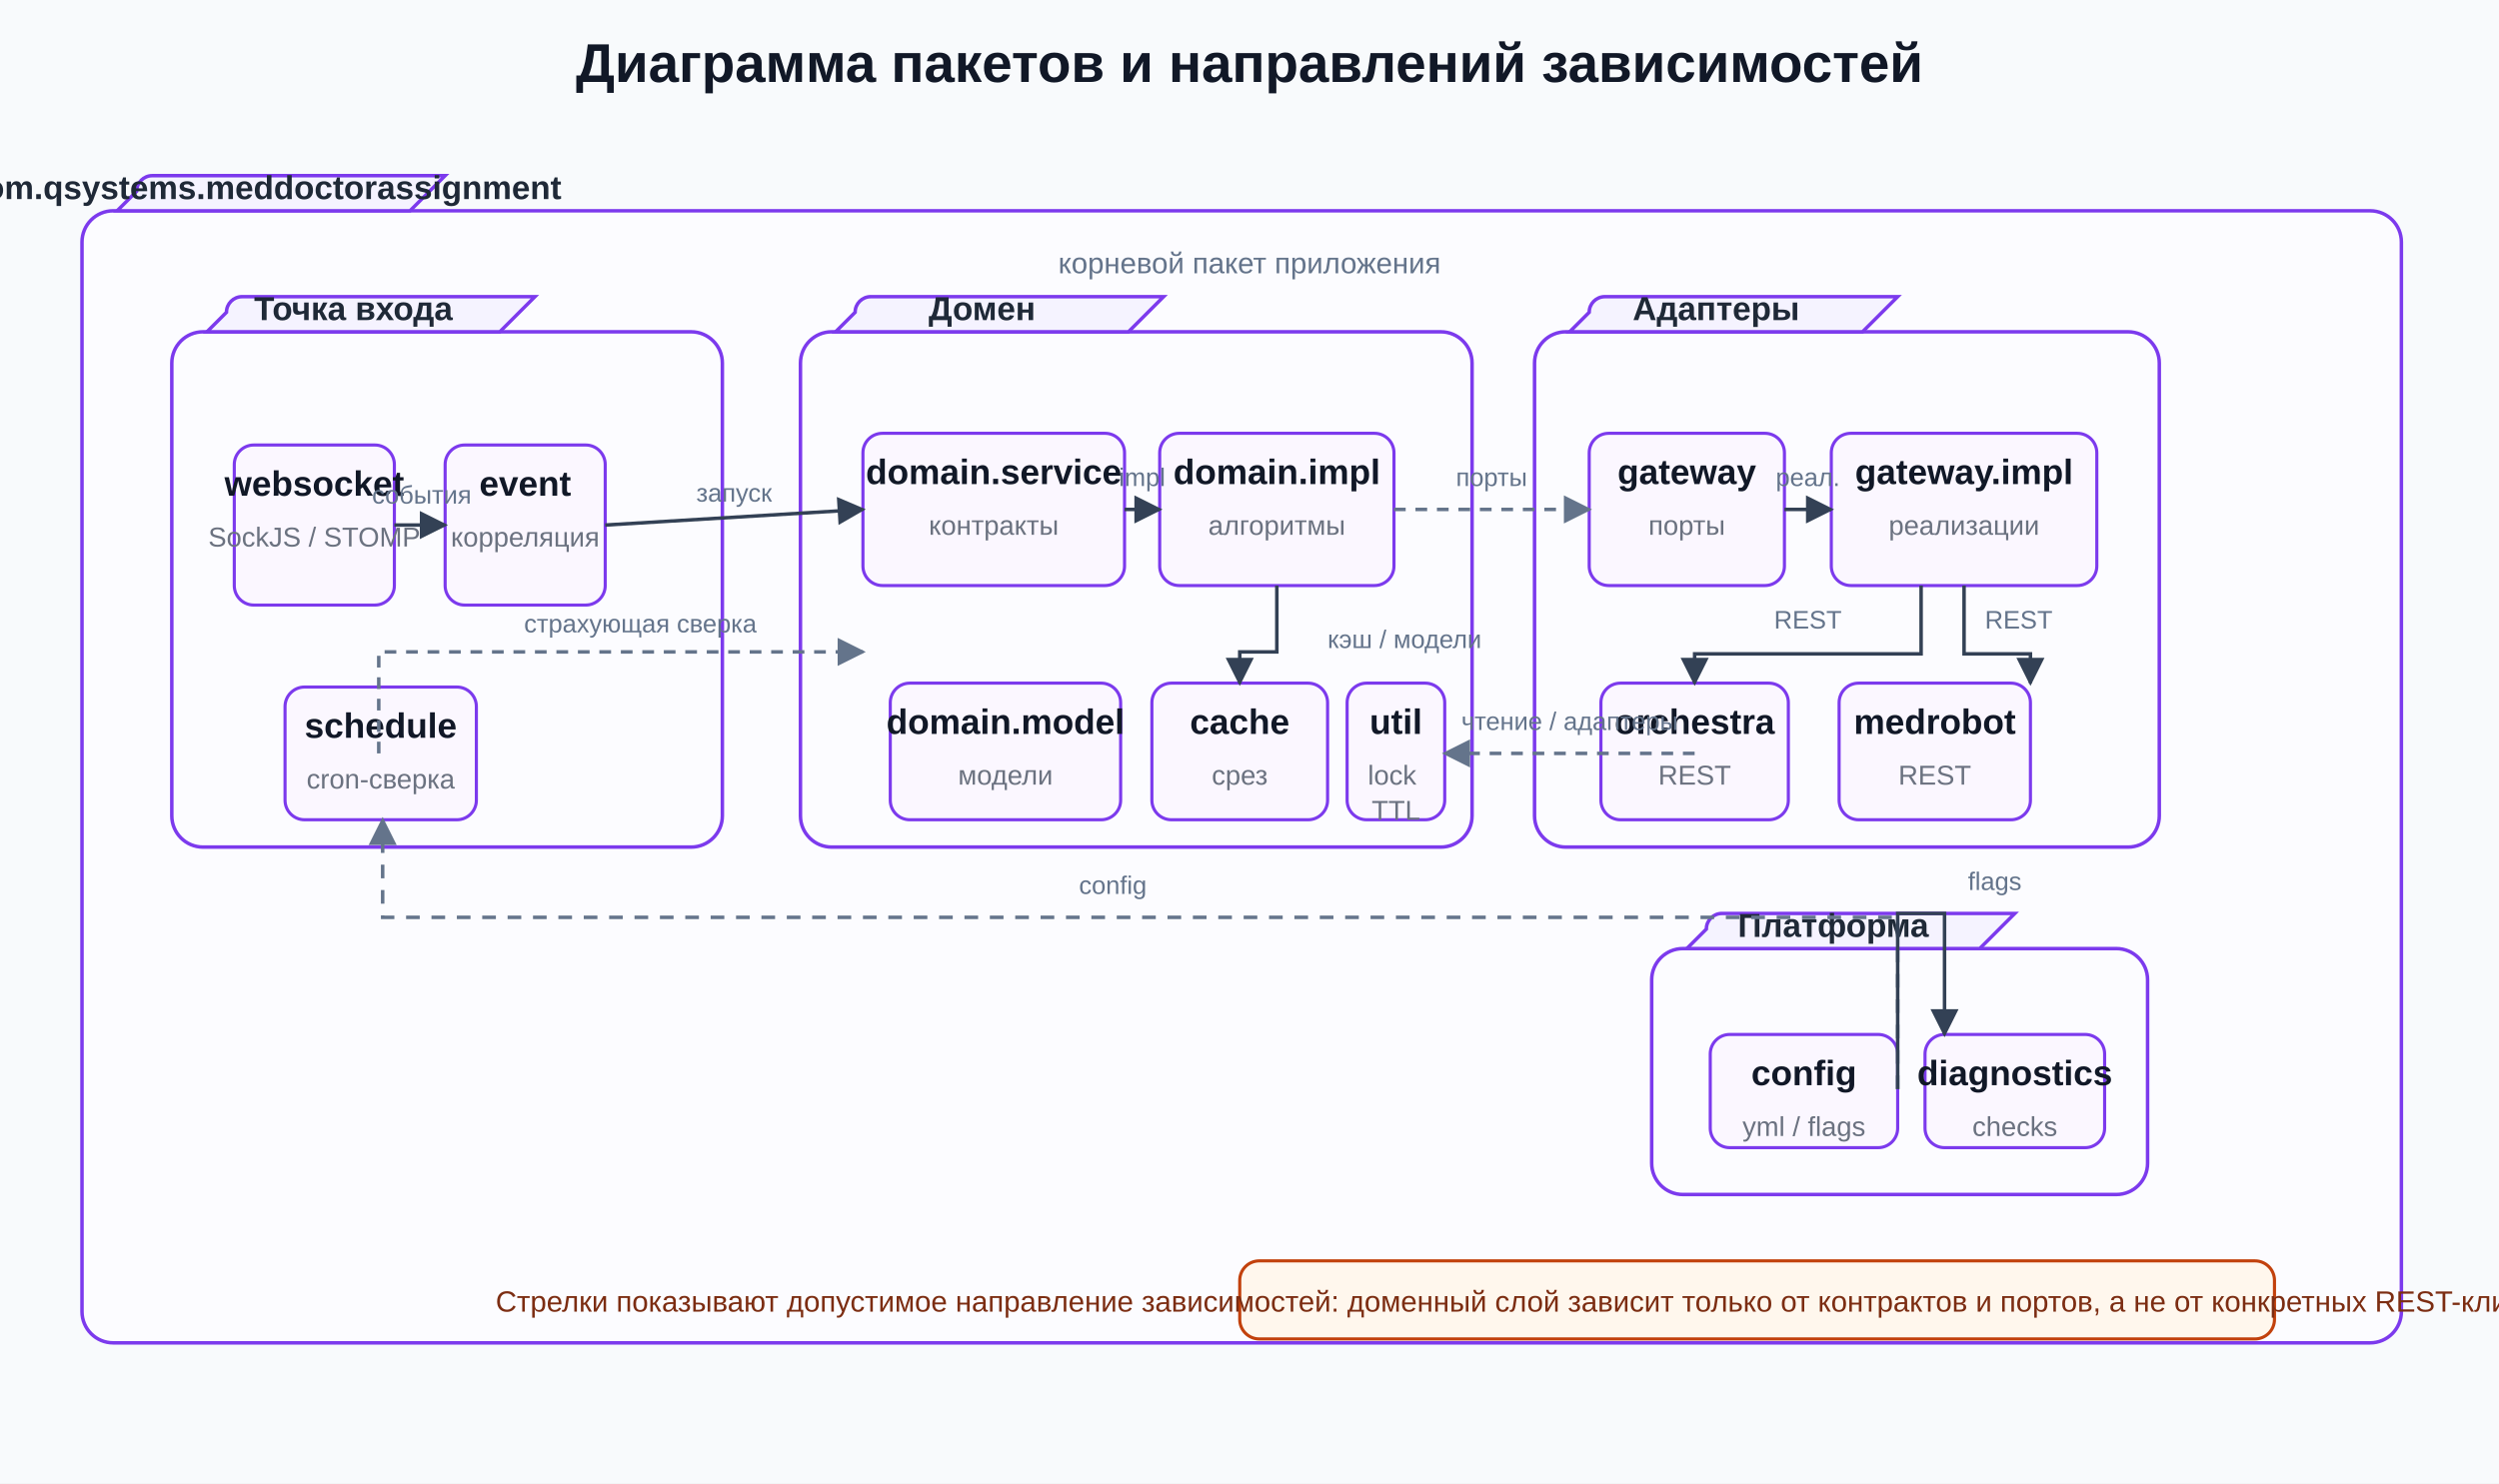
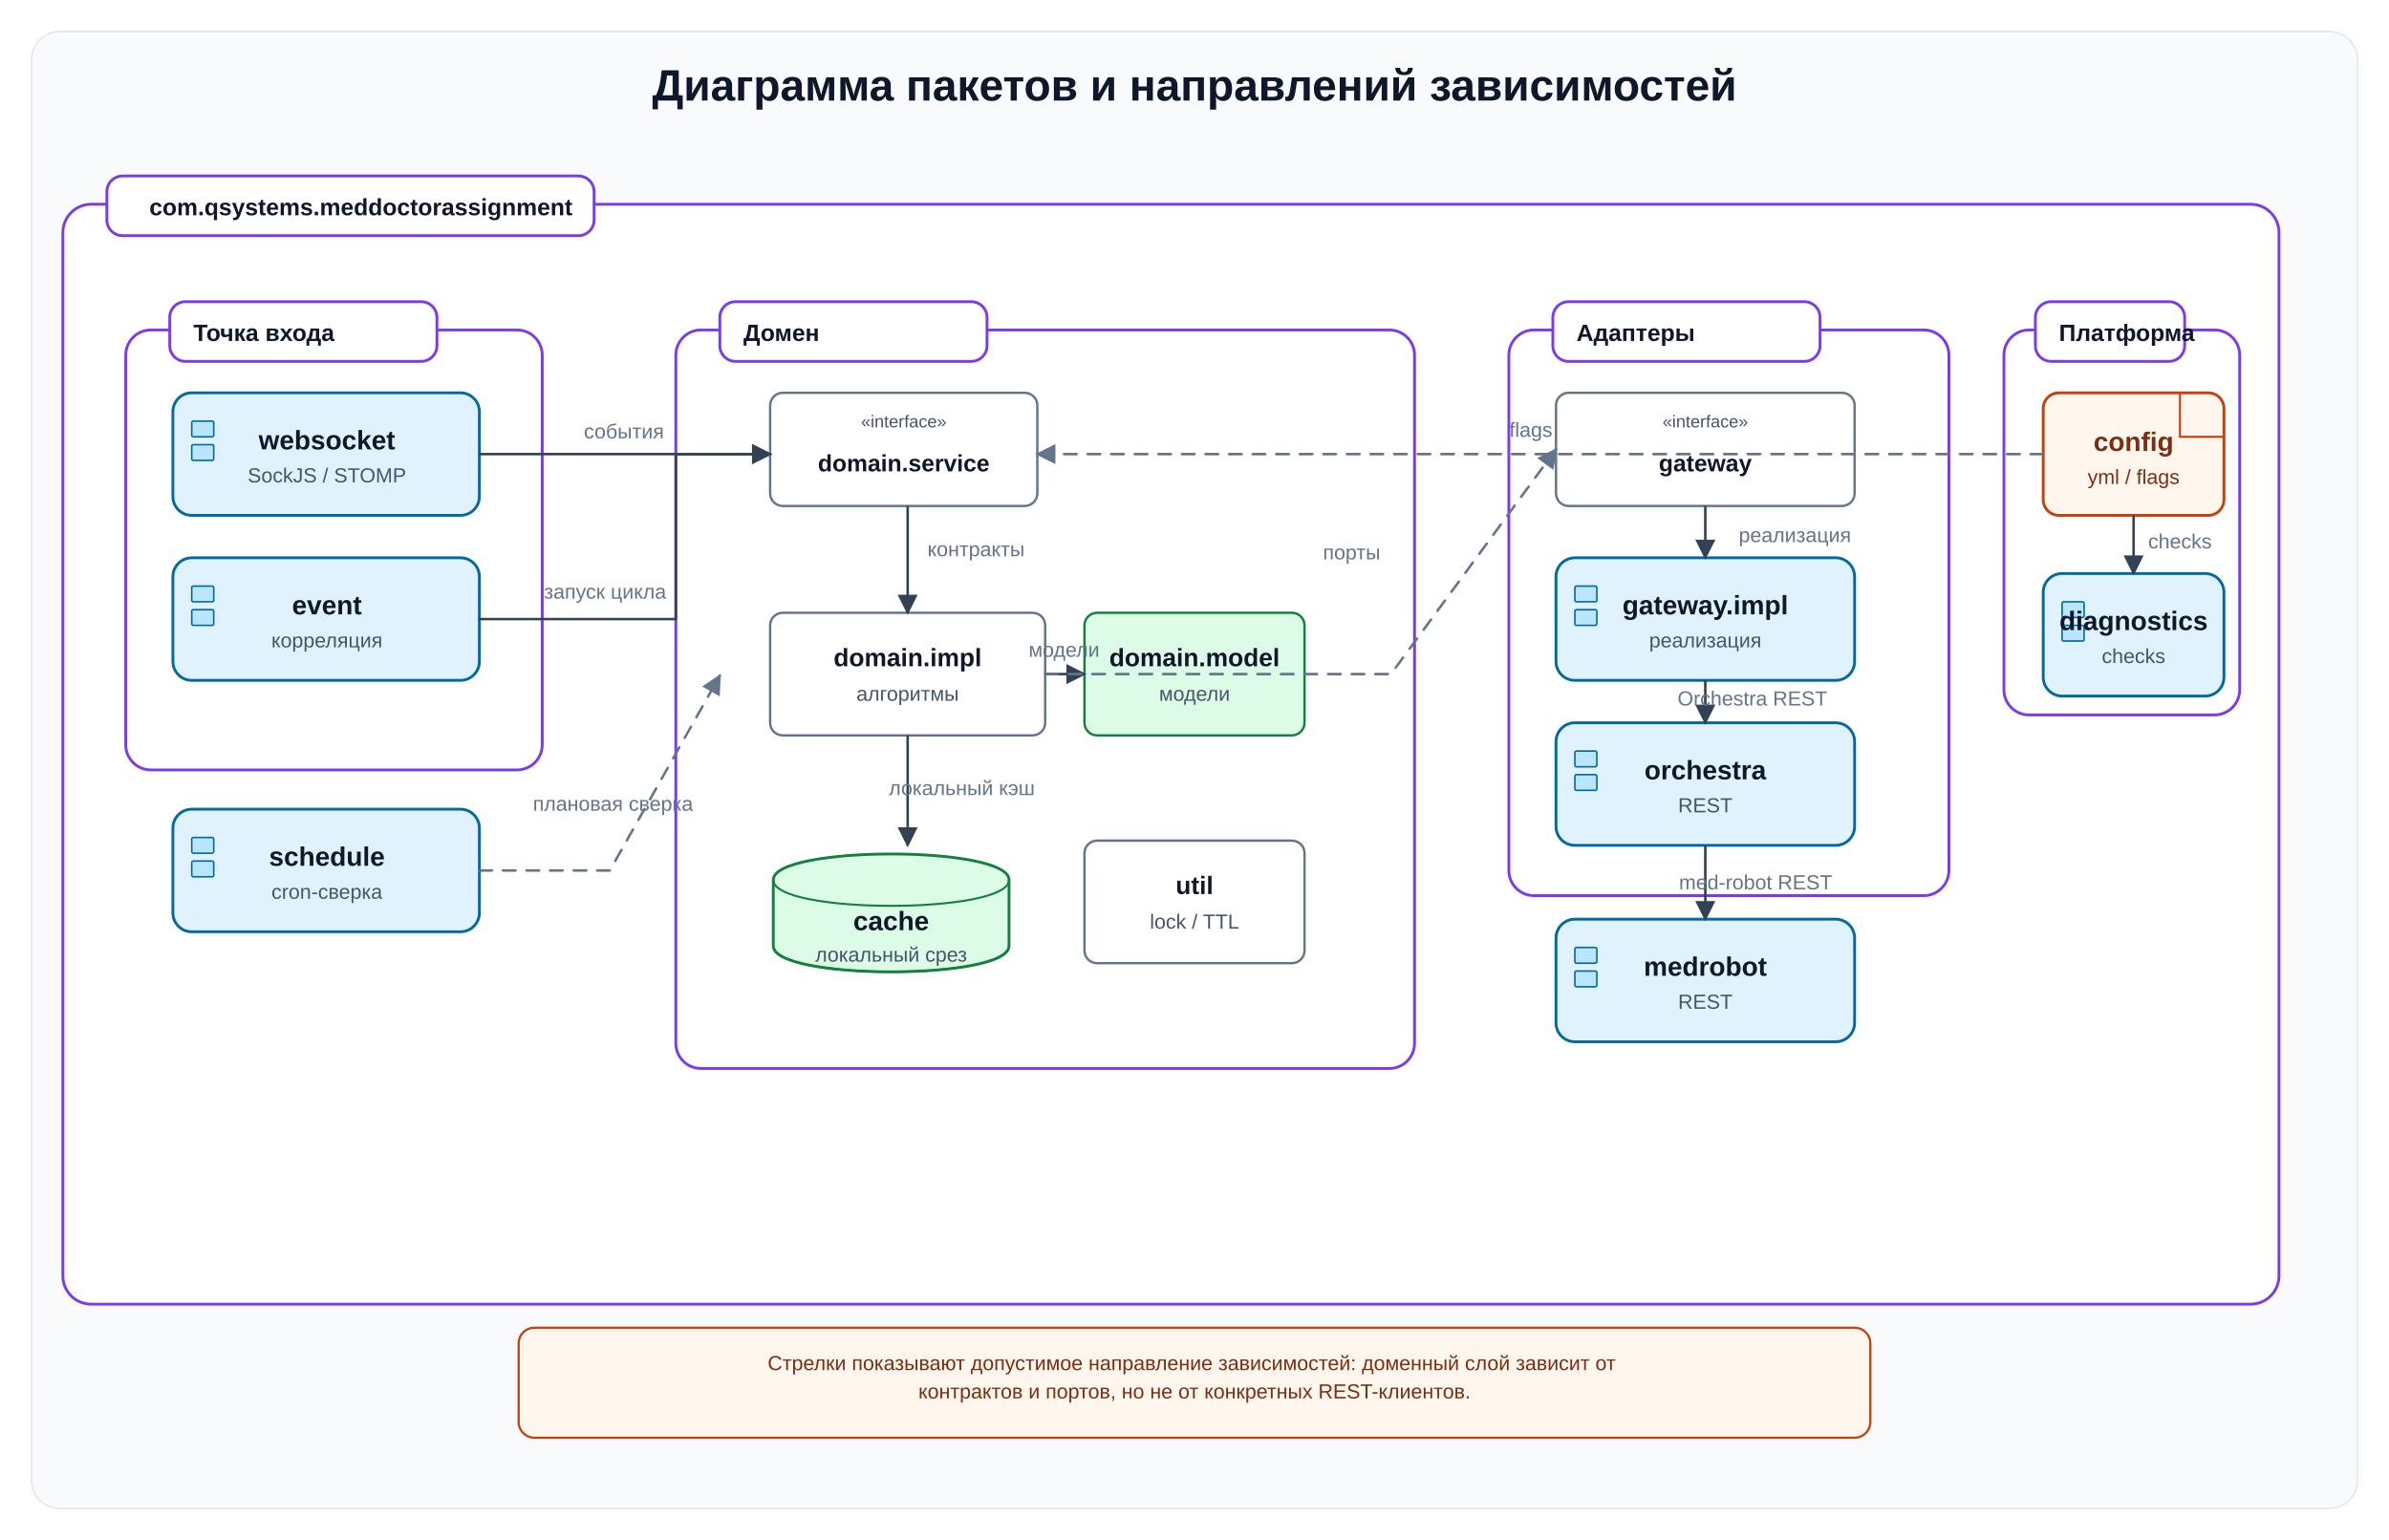
- <svg xmlns="http://www.w3.org/2000/svg" width="1280" height="760" viewBox="0 0 1280 760" role="img" aria-labelledby="title desc">
+ <svg xmlns="http://www.w3.org/2000/svg" width="1520" height="980" viewBox="0 0 1520 980" role="img" aria-label="Диаграмма пакетов и направлений зависимостей">
  <defs>
    <marker id="arrow" viewBox="0 0 10 10" refX="9" refY="5" markerWidth="8" markerHeight="8" orient="auto-start-reverse">
      <path d="M 0 0 L 10 5 L 0 10 z" fill="#334155" />
    </marker>
-     <marker id="arrowDashed" viewBox="0 0 10 10" refX="9" refY="5" markerWidth="8" markerHeight="8" orient="auto-start-reverse">
-       <path d="M 0 0 L 10 5 L 0 10 z" fill="#64748b" />
+     <marker id="arrow-dashed" viewBox="0 0 10 10" refX="9" refY="5" markerWidth="8" markerHeight="8" orient="auto-start-reverse">
+       <path d="M 0 0 L 10 5 L 0 10 z" fill="#64748B" />
    </marker>
  </defs>
-   <rect width="100%" height="100%" fill="#f8fafc" />
-   <text x="640" y="42" font-family="Segoe UI, Arial, sans-serif" font-size="28" font-weight="700" fill="#111827" text-anchor="middle">Диаграмма пакетов и направлений зависимостей</text>
-   <rect x="42" y="108" width="1188" height="580" rx="16" fill="#fcfcff" stroke="#7c3aed" stroke-width="1.8" />
-   <path d="M 60,108 h 150 l 18,-18 h -150 a 8 8 0 0 0 -8 8 z" fill="#f5f3ff" stroke="#7c3aed" stroke-width="1.8" />
-   <text x="135" y="102" font-family="Segoe UI, Arial, sans-serif" font-size="17" font-weight="600" fill="#1f2937" text-anchor="middle">com.qsystems.meddoctorassignment</text>
-   <text x="640" y="140" font-family="Segoe UI, Arial, sans-serif" font-size="15" font-weight="400" fill="#64748b" text-anchor="middle">корневой пакет приложения</text>
-   <rect x="88" y="170" width="282" height="264" rx="16" fill="#fcfcff" stroke="#7c3aed" stroke-width="1.8" />
-   <path d="M 106,170 h 150 l 18,-18 h -150 a 8 8 0 0 0 -8 8 z" fill="#f5f3ff" stroke="#7c3aed" stroke-width="1.8" />
-   <text x="181" y="164" font-family="Segoe UI, Arial, sans-serif" font-size="17" font-weight="600" fill="#1f2937" text-anchor="middle">Точка входа</text>
-   <rect x="410" y="170" width="344" height="264" rx="16" fill="#fcfcff" stroke="#7c3aed" stroke-width="1.8" />
-   <path d="M 428,170 h 150 l 18,-18 h -150 a 8 8 0 0 0 -8 8 z" fill="#f5f3ff" stroke="#7c3aed" stroke-width="1.8" />
-   <text x="503" y="164" font-family="Segoe UI, Arial, sans-serif" font-size="17" font-weight="600" fill="#1f2937" text-anchor="middle">Домен</text>
-   <rect x="786" y="170" width="320" height="264" rx="16" fill="#fcfcff" stroke="#7c3aed" stroke-width="1.8" />
-   <path d="M 804,170 h 150 l 18,-18 h -150 a 8 8 0 0 0 -8 8 z" fill="#f5f3ff" stroke="#7c3aed" stroke-width="1.8" />
-   <text x="879" y="164" font-family="Segoe UI, Arial, sans-serif" font-size="17" font-weight="600" fill="#1f2937" text-anchor="middle">Адаптеры</text>
-   <rect x="846" y="486" width="254" height="126" rx="16" fill="#fcfcff" stroke="#7c3aed" stroke-width="1.8" />
-   <path d="M 864,486 h 150 l 18,-18 h -150 a 8 8 0 0 0 -8 8 z" fill="#f5f3ff" stroke="#7c3aed" stroke-width="1.8" />
-   <text x="939" y="480" font-family="Segoe UI, Arial, sans-serif" font-size="17" font-weight="600" fill="#1f2937" text-anchor="middle">Платформа</text>
-   <rect x="120" y="228" width="82" height="82" rx="10" fill="#fbf7ff" stroke="#7c3aed" stroke-width="1.6" />
-   <text x="161.0" y="254" font-family="Segoe UI, Arial, sans-serif" font-size="18" font-weight="700" fill="#111827" text-anchor="middle">websocket</text>
-   <text x="161.0" y="280" font-family="Segoe UI, Arial, sans-serif" font-size="14" font-weight="400" fill="#6b7280" text-anchor="middle">
-     <tspan x="161.0" dy="0">SockJS / STOMP</tspan>
-   </text>
-   <rect x="228" y="228" width="82" height="82" rx="10" fill="#fbf7ff" stroke="#7c3aed" stroke-width="1.6" />
-   <text x="269.0" y="254" font-family="Segoe UI, Arial, sans-serif" font-size="18" font-weight="700" fill="#111827" text-anchor="middle">event</text>
-   <text x="269.0" y="280" font-family="Segoe UI, Arial, sans-serif" font-size="14" font-weight="400" fill="#6b7280" text-anchor="middle">
-     <tspan x="269.0" dy="0">корреляция</tspan>
-   </text>
-   <rect x="146" y="352" width="98" height="68" rx="10" fill="#fbf7ff" stroke="#7c3aed" stroke-width="1.6" />
-   <text x="195.0" y="378" font-family="Segoe UI, Arial, sans-serif" font-size="18" font-weight="700" fill="#111827" text-anchor="middle">schedule</text>
-   <text x="195.0" y="404" font-family="Segoe UI, Arial, sans-serif" font-size="14" font-weight="400" fill="#6b7280" text-anchor="middle">
-     <tspan x="195.0" dy="0">cron-сверка</tspan>
-   </text>
-   <rect x="442" y="222" width="134" height="78" rx="10" fill="#fbf7ff" stroke="#7c3aed" stroke-width="1.6" />
-   <text x="509.0" y="248" font-family="Segoe UI, Arial, sans-serif" font-size="18" font-weight="700" fill="#111827" text-anchor="middle">domain.service</text>
-   <text x="509.0" y="274" font-family="Segoe UI, Arial, sans-serif" font-size="14" font-weight="400" fill="#6b7280" text-anchor="middle">
-     <tspan x="509.0" dy="0">контракты</tspan>
-   </text>
-   <rect x="594" y="222" width="120" height="78" rx="10" fill="#fbf7ff" stroke="#7c3aed" stroke-width="1.6" />
-   <text x="654.0" y="248" font-family="Segoe UI, Arial, sans-serif" font-size="18" font-weight="700" fill="#111827" text-anchor="middle">domain.impl</text>
-   <text x="654.0" y="274" font-family="Segoe UI, Arial, sans-serif" font-size="14" font-weight="400" fill="#6b7280" text-anchor="middle">
-     <tspan x="654.0" dy="0">алгоритмы</tspan>
-   </text>
-   <rect x="456" y="350" width="118" height="70" rx="10" fill="#fbf7ff" stroke="#7c3aed" stroke-width="1.6" />
-   <text x="515.0" y="376" font-family="Segoe UI, Arial, sans-serif" font-size="18" font-weight="700" fill="#111827" text-anchor="middle">domain.model</text>
-   <text x="515.0" y="402" font-family="Segoe UI, Arial, sans-serif" font-size="14" font-weight="400" fill="#6b7280" text-anchor="middle">
-     <tspan x="515.0" dy="0">модели</tspan>
-   </text>
-   <rect x="590" y="350" width="90" height="70" rx="10" fill="#fbf7ff" stroke="#7c3aed" stroke-width="1.6" />
-   <text x="635.0" y="376" font-family="Segoe UI, Arial, sans-serif" font-size="18" font-weight="700" fill="#111827" text-anchor="middle">cache</text>
-   <text x="635.0" y="402" font-family="Segoe UI, Arial, sans-serif" font-size="14" font-weight="400" fill="#6b7280" text-anchor="middle">
-     <tspan x="635.0" dy="0">срез</tspan>
-   </text>
-   <rect x="690" y="350" width="50" height="70" rx="10" fill="#fbf7ff" stroke="#7c3aed" stroke-width="1.6" />
-   <text x="715.0" y="376" font-family="Segoe UI, Arial, sans-serif" font-size="18" font-weight="700" fill="#111827" text-anchor="middle">util</text>
-   <text x="715.0" y="402" font-family="Segoe UI, Arial, sans-serif" font-size="14" font-weight="400" fill="#6b7280" text-anchor="middle">
-     <tspan x="715.0" dy="0">lock</tspan>
-     <tspan x="715.0" dy="18">TTL</tspan>
-   </text>
-   <rect x="814" y="222" width="100" height="78" rx="10" fill="#fbf7ff" stroke="#7c3aed" stroke-width="1.6" />
-   <text x="864.0" y="248" font-family="Segoe UI, Arial, sans-serif" font-size="18" font-weight="700" fill="#111827" text-anchor="middle">gateway</text>
-   <text x="864.0" y="274" font-family="Segoe UI, Arial, sans-serif" font-size="14" font-weight="400" fill="#6b7280" text-anchor="middle">
-     <tspan x="864.0" dy="0">порты</tspan>
-   </text>
-   <rect x="938" y="222" width="136" height="78" rx="10" fill="#fbf7ff" stroke="#7c3aed" stroke-width="1.6" />
-   <text x="1006.0" y="248" font-family="Segoe UI, Arial, sans-serif" font-size="18" font-weight="700" fill="#111827" text-anchor="middle">gateway.impl</text>
-   <text x="1006.0" y="274" font-family="Segoe UI, Arial, sans-serif" font-size="14" font-weight="400" fill="#6b7280" text-anchor="middle">
-     <tspan x="1006.0" dy="0">реализации</tspan>
-   </text>
-   <rect x="820" y="350" width="96" height="70" rx="10" fill="#fbf7ff" stroke="#7c3aed" stroke-width="1.6" />
-   <text x="868.0" y="376" font-family="Segoe UI, Arial, sans-serif" font-size="18" font-weight="700" fill="#111827" text-anchor="middle">orchestra</text>
-   <text x="868.0" y="402" font-family="Segoe UI, Arial, sans-serif" font-size="14" font-weight="400" fill="#6b7280" text-anchor="middle">
-     <tspan x="868.0" dy="0">REST</tspan>
-   </text>
-   <rect x="942" y="350" width="98" height="70" rx="10" fill="#fbf7ff" stroke="#7c3aed" stroke-width="1.6" />
-   <text x="991.0" y="376" font-family="Segoe UI, Arial, sans-serif" font-size="18" font-weight="700" fill="#111827" text-anchor="middle">medrobot</text>
-   <text x="991.0" y="402" font-family="Segoe UI, Arial, sans-serif" font-size="14" font-weight="400" fill="#6b7280" text-anchor="middle">
-     <tspan x="991.0" dy="0">REST</tspan>
-   </text>
-   <rect x="876" y="530" width="96" height="58" rx="10" fill="#fbf7ff" stroke="#7c3aed" stroke-width="1.6" />
-   <text x="924.0" y="556" font-family="Segoe UI, Arial, sans-serif" font-size="18" font-weight="700" fill="#111827" text-anchor="middle">config</text>
-   <text x="924.0" y="582" font-family="Segoe UI, Arial, sans-serif" font-size="14" font-weight="400" fill="#6b7280" text-anchor="middle">
-     <tspan x="924.0" dy="0">yml / flags</tspan>
-   </text>
-   <rect x="986" y="530" width="92" height="58" rx="10" fill="#fbf7ff" stroke="#7c3aed" stroke-width="1.6" />
-   <text x="1032.0" y="556" font-family="Segoe UI, Arial, sans-serif" font-size="18" font-weight="700" fill="#111827" text-anchor="middle">diagnostics</text>
-   <text x="1032.0" y="582" font-family="Segoe UI, Arial, sans-serif" font-size="14" font-weight="400" fill="#6b7280" text-anchor="middle">
-     <tspan x="1032.0" dy="0">checks</tspan>
-   </text>
-   <line x1="202" y1="269" x2="228" y2="269" stroke="#334155" stroke-width="1.8" fill="none" marker-end="url(#arrow)" />
-   <text x="216" y="258" font-family="Segoe UI, Arial, sans-serif" font-size="13" font-weight="400" fill="#64748b" text-anchor="middle">события</text>
-   <line x1="310" y1="269" x2="442" y2="261" stroke="#334155" stroke-width="1.8" fill="none" marker-end="url(#arrow)" />
-   <text x="376" y="257" font-family="Segoe UI, Arial, sans-serif" font-size="13" font-weight="400" fill="#64748b" text-anchor="middle">запуск</text>
-   <polyline points="194,386 194,334 442,334 442,334" stroke="#64748b" stroke-width="1.8" fill="none" stroke-dasharray="6 5" marker-end="url(#arrowDashed)" />
-   <text x="328" y="324" font-family="Segoe UI, Arial, sans-serif" font-size="13" font-weight="400" fill="#64748b" text-anchor="middle">страхующая сверка</text>
-   <line x1="576" y1="261" x2="594" y2="261" stroke="#334155" stroke-width="1.8" fill="none" marker-end="url(#arrow)" />
-   <text x="585" y="249" font-family="Segoe UI, Arial, sans-serif" font-size="13" font-weight="400" fill="#64748b" text-anchor="middle">impl</text>
-   <polyline points="654,300 654,334 635,334 635,350" stroke="#334155" stroke-width="1.8" fill="none" marker-end="url(#arrow)" />
-   <text x="680" y="332" font-family="Segoe UI, Arial, sans-serif" font-size="13" font-weight="400" fill="#64748b" text-anchor="start">кэш / модели</text>
-   <polyline points="714,261 814,261" stroke="#64748b" stroke-width="1.8" fill="none" stroke-dasharray="6 5" marker-end="url(#arrowDashed)" />
-   <text x="764" y="249" font-family="Segoe UI, Arial, sans-serif" font-size="13" font-weight="400" fill="#64748b" text-anchor="middle">порты</text>
-   <line x1="914" y1="261" x2="938" y2="261" stroke="#334155" stroke-width="1.8" fill="none" marker-end="url(#arrow)" />
-   <text x="926" y="249" font-family="Segoe UI, Arial, sans-serif" font-size="13" font-weight="400" fill="#64748b" text-anchor="middle">реал.</text>
-   <polyline points="1006,300 1006,335 1040,335 1040,350" stroke="#334155" stroke-width="1.8" fill="none" marker-end="url(#arrow)" />
-   <text x="1034" y="322" font-family="Segoe UI, Arial, sans-serif" font-size="13" font-weight="400" fill="#64748b" text-anchor="middle">REST</text>
-   <polyline points="984,300 984,335 868,335 868,350" stroke="#334155" stroke-width="1.8" fill="none" marker-end="url(#arrow)" />
-   <text x="926" y="322" font-family="Segoe UI, Arial, sans-serif" font-size="13" font-weight="400" fill="#64748b" text-anchor="middle">REST</text>
-   <polyline points="972,558 972,470 196,470 196,420" stroke="#64748b" stroke-width="1.8" fill="none" stroke-dasharray="7 6" marker-end="url(#arrowDashed)" />
-   <text x="570" y="458" font-family="Segoe UI, Arial, sans-serif" font-size="13" font-weight="400" fill="#64748b" text-anchor="middle">config</text>
-   <polyline points="972,558 972,468 996,468 996,530" stroke="#334155" stroke-width="1.8" fill="none" marker-end="url(#arrow)" />
-   <text x="1008" y="456" font-family="Segoe UI, Arial, sans-serif" font-size="13" font-weight="400" fill="#64748b" text-anchor="start">flags</text>
-   <polyline points="868,386 760,386 760,386 740,386" stroke="#64748b" stroke-width="1.8" fill="none" stroke-dasharray="6 5" marker-end="url(#arrowDashed)" />
-   <text x="804" y="374" font-family="Segoe UI, Arial, sans-serif" font-size="13" font-weight="400" fill="#64748b" text-anchor="middle">чтение / адаптеры</text>
-   <rect x="635" y="646" width="530" height="40" rx="10" fill="#fff7ed" stroke="#c2410c" stroke-width="1.6" />
-   <text x="900.0" y="672" font-family="Segoe UI, Arial, sans-serif" font-size="15" font-weight="400" fill="#7c2d12" text-anchor="middle">
-     <tspan x="900.0" dy="0">Стрелки показывают допустимое направление зависимостей: доменный слой зависит только от контрактов и портов, а не от конкретных REST-клиентов и платформенных реализаций.</tspan>
+   <rect x="0" y="0" width="1520" height="980" fill="#FFFFFF" />
+   <rect x="20" y="20" width="1480" height="940" rx="18" fill="#F8FAFC" stroke="#E2E8F0" stroke-width="1" />
+   <text x="760" y="64" text-anchor="middle" font-family="Segoe UI, Arial, sans-serif" font-size="28" font-weight="700" fill="#0F172A">Диаграмма пакетов и направлений зависимостей</text>
+   <rect x="40" y="130" width="1410" height="700" rx="18" fill="#FFFFFF" stroke="#7C3AED" stroke-width="1.8" />
+   <rect x="68" y="112" width="310" height="38" rx="10" fill="#FFFFFF" stroke="#7C3AED" stroke-width="1.8" />
+   <text x="95" y="137" text-anchor="start" font-family="Segoe UI, Arial, sans-serif" font-size="15" font-weight="700" fill="#0F172A">com.qsystems.meddoctorassignment</text>
+   <rect x="80" y="210" width="265" height="280" rx="16" fill="#FFFFFF" stroke="#7C3AED" stroke-width="1.8" />
+   <rect x="108" y="192" width="170" height="38" rx="10" fill="#FFFFFF" stroke="#7C3AED" stroke-width="1.8" />
+   <text x="123" y="217" text-anchor="start" font-family="Segoe UI, Arial, sans-serif" font-size="15" font-weight="700" fill="#0F172A">Точка входа</text>
+   <rect x="110" y="250" width="195" height="78" rx="12" fill="#E0F2FE" stroke="#0369A1" stroke-width="1.8" />
+   <rect x="122" y="268" width="14" height="10" rx="1" fill="#BAE6FD" stroke="#0369A1" stroke-width="1" />
+   <rect x="122" y="283" width="14" height="10" rx="1" fill="#BAE6FD" stroke="#0369A1" stroke-width="1" />
+   <text x="208" y="286" text-anchor="middle" font-family="Segoe UI, Arial, sans-serif" font-size="17" font-weight="700" fill="#0F172A">websocket</text>
+   <text x="208" y="307" text-anchor="middle" font-family="Segoe UI, Arial, sans-serif" font-size="13" fill="#475569">SockJS / STOMP</text>
+   <rect x="110" y="355" width="195" height="78" rx="12" fill="#E0F2FE" stroke="#0369A1" stroke-width="1.8" />
+   <rect x="122" y="373" width="14" height="10" rx="1" fill="#BAE6FD" stroke="#0369A1" stroke-width="1" />
+   <rect x="122" y="388" width="14" height="10" rx="1" fill="#BAE6FD" stroke="#0369A1" stroke-width="1" />
+   <text x="208" y="391" text-anchor="middle" font-family="Segoe UI, Arial, sans-serif" font-size="17" font-weight="700" fill="#0F172A">event</text>
+   <text x="208" y="412" text-anchor="middle" font-family="Segoe UI, Arial, sans-serif" font-size="13" fill="#475569">корреляция</text>
+   <rect x="110" y="515" width="195" height="78" rx="12" fill="#E0F2FE" stroke="#0369A1" stroke-width="1.8" />
+   <rect x="122" y="533" width="14" height="10" rx="1" fill="#BAE6FD" stroke="#0369A1" stroke-width="1" />
+   <rect x="122" y="548" width="14" height="10" rx="1" fill="#BAE6FD" stroke="#0369A1" stroke-width="1" />
+   <text x="208" y="551" text-anchor="middle" font-family="Segoe UI, Arial, sans-serif" font-size="17" font-weight="700" fill="#0F172A">schedule</text>
+   <text x="208" y="572" text-anchor="middle" font-family="Segoe UI, Arial, sans-serif" font-size="13" fill="#475569">cron-сверка</text>
+   <rect x="430" y="210" width="470" height="470" rx="16" fill="#FFFFFF" stroke="#7C3AED" stroke-width="1.8" />
+   <rect x="458" y="192" width="170" height="38" rx="10" fill="#FFFFFF" stroke="#7C3AED" stroke-width="1.8" />
+   <text x="473" y="217" text-anchor="start" font-family="Segoe UI, Arial, sans-serif" font-size="15" font-weight="700" fill="#0F172A">Домен</text>
+   <rect x="490" y="250" width="170" height="72" rx="8" fill="#FFFFFF" stroke="#64748B" stroke-width="1.5" />
+   <text x="575" y="272" text-anchor="middle" font-family="Segoe UI, Arial, sans-serif" font-size="11" fill="#475569">«interface»</text>
+   <text x="575" y="300" text-anchor="middle" font-family="Segoe UI, Arial, sans-serif" font-size="15" font-weight="700" fill="#0F172A">domain.service</text>
+   <rect x="490" y="390" width="175" height="78" rx="8" fill="#FFFFFF" stroke="#64748B" stroke-width="1.5" />
+   <text x="577.5" y="424" text-anchor="middle" font-family="Segoe UI, Arial, sans-serif" font-size="16" font-weight="700" fill="#0F172A">domain.impl</text>
+   <text x="577.5" y="446" text-anchor="middle" font-family="Segoe UI, Arial, sans-serif" font-size="13" fill="#475569">алгоритмы</text>
+   <rect x="690" y="390" width="140" height="78" rx="8" fill="#DCFCE7" stroke="#15803D" stroke-width="1.5" />
+   <text x="760" y="424" text-anchor="middle" font-family="Segoe UI, Arial, sans-serif" font-size="16" font-weight="700" fill="#0F172A">domain.model</text>
+   <text x="760" y="446" text-anchor="middle" font-family="Segoe UI, Arial, sans-serif" font-size="13" fill="#475569">модели</text>
+   <path d="M 492 560 C 492 538, 642 538, 642 560 L 642 602 C 642 624, 492 624, 492 602 Z" fill="#DCFCE7" stroke="#15803D" stroke-width="1.8" />
+   <path d="M 492 560 C 492 582, 642 582, 642 560" fill="none" stroke="#15803D" stroke-width="1.3" />
+   <path d="M 492 602 C 492 624, 642 624, 642 602" fill="none" stroke="#15803D" stroke-width="1.3" />
+   <text x="567" y="592" text-anchor="middle" font-family="Segoe UI, Arial, sans-serif" font-size="17" font-weight="700" fill="#0F172A">cache</text>
+   <text x="567" y="612" text-anchor="middle" font-family="Segoe UI, Arial, sans-serif" font-size="13" fill="#475569">локальный срез</text>
+   <rect x="690" y="535" width="140" height="78" rx="8" fill="#FFFFFF" stroke="#64748B" stroke-width="1.5" />
+   <text x="760" y="569" text-anchor="middle" font-family="Segoe UI, Arial, sans-serif" font-size="16" font-weight="700" fill="#0F172A">util</text>
+   <text x="760" y="591" text-anchor="middle" font-family="Segoe UI, Arial, sans-serif" font-size="13" fill="#475569">lock / TTL</text>
+   <rect x="960" y="210" width="280" height="360" rx="16" fill="#FFFFFF" stroke="#7C3AED" stroke-width="1.8" />
+   <rect x="988" y="192" width="170" height="38" rx="10" fill="#FFFFFF" stroke="#7C3AED" stroke-width="1.8" />
+   <text x="1003" y="217" text-anchor="start" font-family="Segoe UI, Arial, sans-serif" font-size="15" font-weight="700" fill="#0F172A">Адаптеры</text>
+   <rect x="990" y="250" width="190" height="72" rx="8" fill="#FFFFFF" stroke="#64748B" stroke-width="1.5" />
+   <text x="1085" y="272" text-anchor="middle" font-family="Segoe UI, Arial, sans-serif" font-size="11" fill="#475569">«interface»</text>
+   <text x="1085" y="300" text-anchor="middle" font-family="Segoe UI, Arial, sans-serif" font-size="15" font-weight="700" fill="#0F172A">gateway</text>
+   <rect x="990" y="355" width="190" height="78" rx="12" fill="#E0F2FE" stroke="#0369A1" stroke-width="1.8" />
+   <rect x="1002" y="373" width="14" height="10" rx="1" fill="#BAE6FD" stroke="#0369A1" stroke-width="1" />
+   <rect x="1002" y="388" width="14" height="10" rx="1" fill="#BAE6FD" stroke="#0369A1" stroke-width="1" />
+   <text x="1085" y="391" text-anchor="middle" font-family="Segoe UI, Arial, sans-serif" font-size="17" font-weight="700" fill="#0F172A">gateway.impl</text>
+   <text x="1085" y="412" text-anchor="middle" font-family="Segoe UI, Arial, sans-serif" font-size="13" fill="#475569">реализация</text>
+   <rect x="990" y="460" width="190" height="78" rx="12" fill="#E0F2FE" stroke="#0369A1" stroke-width="1.8" />
+   <rect x="1002" y="478" width="14" height="10" rx="1" fill="#BAE6FD" stroke="#0369A1" stroke-width="1" />
+   <rect x="1002" y="493" width="14" height="10" rx="1" fill="#BAE6FD" stroke="#0369A1" stroke-width="1" />
+   <text x="1085" y="496" text-anchor="middle" font-family="Segoe UI, Arial, sans-serif" font-size="17" font-weight="700" fill="#0F172A">orchestra</text>
+   <text x="1085" y="517" text-anchor="middle" font-family="Segoe UI, Arial, sans-serif" font-size="13" fill="#475569">REST</text>
+   <rect x="990" y="585" width="190" height="78" rx="12" fill="#E0F2FE" stroke="#0369A1" stroke-width="1.8" />
+   <rect x="1002" y="603" width="14" height="10" rx="1" fill="#BAE6FD" stroke="#0369A1" stroke-width="1" />
+   <rect x="1002" y="618" width="14" height="10" rx="1" fill="#BAE6FD" stroke="#0369A1" stroke-width="1" />
+   <text x="1085" y="621" text-anchor="middle" font-family="Segoe UI, Arial, sans-serif" font-size="17" font-weight="700" fill="#0F172A">medrobot</text>
+   <text x="1085" y="642" text-anchor="middle" font-family="Segoe UI, Arial, sans-serif" font-size="13" fill="#475569">REST</text>
+   <rect x="1275" y="210" width="150" height="245" rx="16" fill="#FFFFFF" stroke="#7C3AED" stroke-width="1.8" />
+   <rect x="1295" y="192" width="95" height="38" rx="10" fill="#FFFFFF" stroke="#7C3AED" stroke-width="1.8" />
+   <text x="1310" y="217" text-anchor="start" font-family="Segoe UI, Arial, sans-serif" font-size="15" font-weight="700" fill="#0F172A">Платформа</text>
+   <rect x="1300" y="250" width="115" height="78" rx="10" fill="#FFF7ED" stroke="#C2410C" stroke-width="1.8" />
+   <path d="M 1387 250 L 1387 278 L 1415 278" fill="none" stroke="#C2410C" stroke-width="1.3" />
+   <text x="1357.5" y="287" text-anchor="middle" font-family="Segoe UI, Arial, sans-serif" font-size="17" font-weight="700" fill="#7C2D12">config</text>
+   <text x="1357.5" y="308" text-anchor="middle" font-family="Segoe UI, Arial, sans-serif" font-size="13" fill="#7C2D12">yml / flags</text>
+   <rect x="1300" y="365" width="115" height="78" rx="12" fill="#E0F2FE" stroke="#0369A1" stroke-width="1.8" />
+   <rect x="1312" y="383" width="14" height="10" rx="1" fill="#BAE6FD" stroke="#0369A1" stroke-width="1" />
+   <rect x="1312" y="398" width="14" height="10" rx="1" fill="#BAE6FD" stroke="#0369A1" stroke-width="1" />
+   <text x="1357.5" y="401" text-anchor="middle" font-family="Segoe UI, Arial, sans-serif" font-size="17" font-weight="700" fill="#0F172A">diagnostics</text>
+   <text x="1357.5" y="422" text-anchor="middle" font-family="Segoe UI, Arial, sans-serif" font-size="13" fill="#475569">checks</text>
+   <path d="M 305 289 L 490 289" fill="none" stroke="#334155" stroke-width="1.6" marker-end="url(#arrow)" />
+   <text x="397" y="279" text-anchor="middle" font-family="Segoe UI, Arial, sans-serif" font-size="13" fill="#64748B">события</text>
+   <path d="M 305 394 L 430 394 L 430 289 L 490 289" fill="none" stroke="#334155" stroke-width="1.6" stroke-linejoin="round" stroke-linecap="round" marker-end="url(#arrow)" />
+   <text x="385" y="381" text-anchor="middle" font-family="Segoe UI, Arial, sans-serif" font-size="13" fill="#64748B">запуск цикла</text>
+   <path d="M 305 554 L 388 554 L 458 430" fill="none" stroke="#64748B" stroke-width="1.6" stroke-dasharray="8 7" stroke-linejoin="round" stroke-linecap="round" marker-end="url(#arrow-dashed)" />
+   <text x="390" y="516" text-anchor="middle" font-family="Segoe UI, Arial, sans-serif" font-size="13" fill="#64748B">плановая сверка</text>
+   <path d="M 577.5 322 L 577.5 390" fill="none" stroke="#334155" stroke-width="1.6" marker-end="url(#arrow)" />
+   <text x="621" y="354" text-anchor="middle" font-family="Segoe UI, Arial, sans-serif" font-size="13" fill="#64748B">контракты</text>
+   <path d="M 665 429 L 690 429" fill="none" stroke="#334155" stroke-width="1.6" marker-end="url(#arrow)" />
+   <text x="677" y="418" text-anchor="middle" font-family="Segoe UI, Arial, sans-serif" font-size="13" fill="#64748B">модели</text>
+   <path d="M 577.5 468 L 577.5 538" fill="none" stroke="#334155" stroke-width="1.6" marker-end="url(#arrow)" />
+   <text x="612" y="506" text-anchor="middle" font-family="Segoe UI, Arial, sans-serif" font-size="13" fill="#64748B">локальный кэш</text>
+   <path d="M 665 429 L 885 429 L 990 286" fill="none" stroke="#64748B" stroke-width="1.6" stroke-dasharray="8 7" stroke-linejoin="round" stroke-linecap="round" marker-end="url(#arrow-dashed)" />
+   <text x="860" y="356" text-anchor="middle" font-family="Segoe UI, Arial, sans-serif" font-size="13" fill="#64748B">порты</text>
+   <path d="M 1085 322 L 1085 355" fill="none" stroke="#334155" stroke-width="1.6" marker-end="url(#arrow)" />
+   <text x="1142" y="345" text-anchor="middle" font-family="Segoe UI, Arial, sans-serif" font-size="13" fill="#64748B">реализация</text>
+   <path d="M 1085 433 L 1085 460" fill="none" stroke="#334155" stroke-width="1.6" marker-end="url(#arrow)" />
+   <text x="1115" y="449" text-anchor="middle" font-family="Segoe UI, Arial, sans-serif" font-size="13" fill="#64748B">Orchestra REST</text>
+   <path d="M 1085 538 L 1085 585" fill="none" stroke="#334155" stroke-width="1.6" marker-end="url(#arrow)" />
+   <text x="1117" y="566" text-anchor="middle" font-family="Segoe UI, Arial, sans-serif" font-size="13" fill="#64748B">med-robot REST</text>
+   <path d="M 1300 289 L 1238 289 L 900 289 L 660 289" fill="none" stroke="#64748B" stroke-width="1.6" stroke-dasharray="8 7" stroke-linejoin="round" stroke-linecap="round" marker-end="url(#arrow-dashed)" />
+   <text x="974" y="278" text-anchor="middle" font-family="Segoe UI, Arial, sans-serif" font-size="13" fill="#64748B">flags</text>
+   <path d="M 1357.5 328 L 1357.5 365" fill="none" stroke="#334155" stroke-width="1.6" marker-end="url(#arrow)" />
+   <text x="1387" y="349" text-anchor="middle" font-family="Segoe UI, Arial, sans-serif" font-size="13" fill="#64748B">checks</text>
+   <rect x="330" y="845" width="860" height="70" rx="10" fill="#FFF7ED" stroke="#C2410C" stroke-width="1.4" />
+   <text x="760" y="872" text-anchor="middle" font-family="Segoe UI, Arial, sans-serif" font-size="13" fill="#7C2D12">
+     <tspan x="760" dy="0">Стрелки показывают допустимое направление зависимостей: доменный слой зависит от</tspan>
+     <tspan x="760" dy="18">контрактов и портов, но не от конкретных REST-клиентов.</tspan>
  </text>
</svg>
